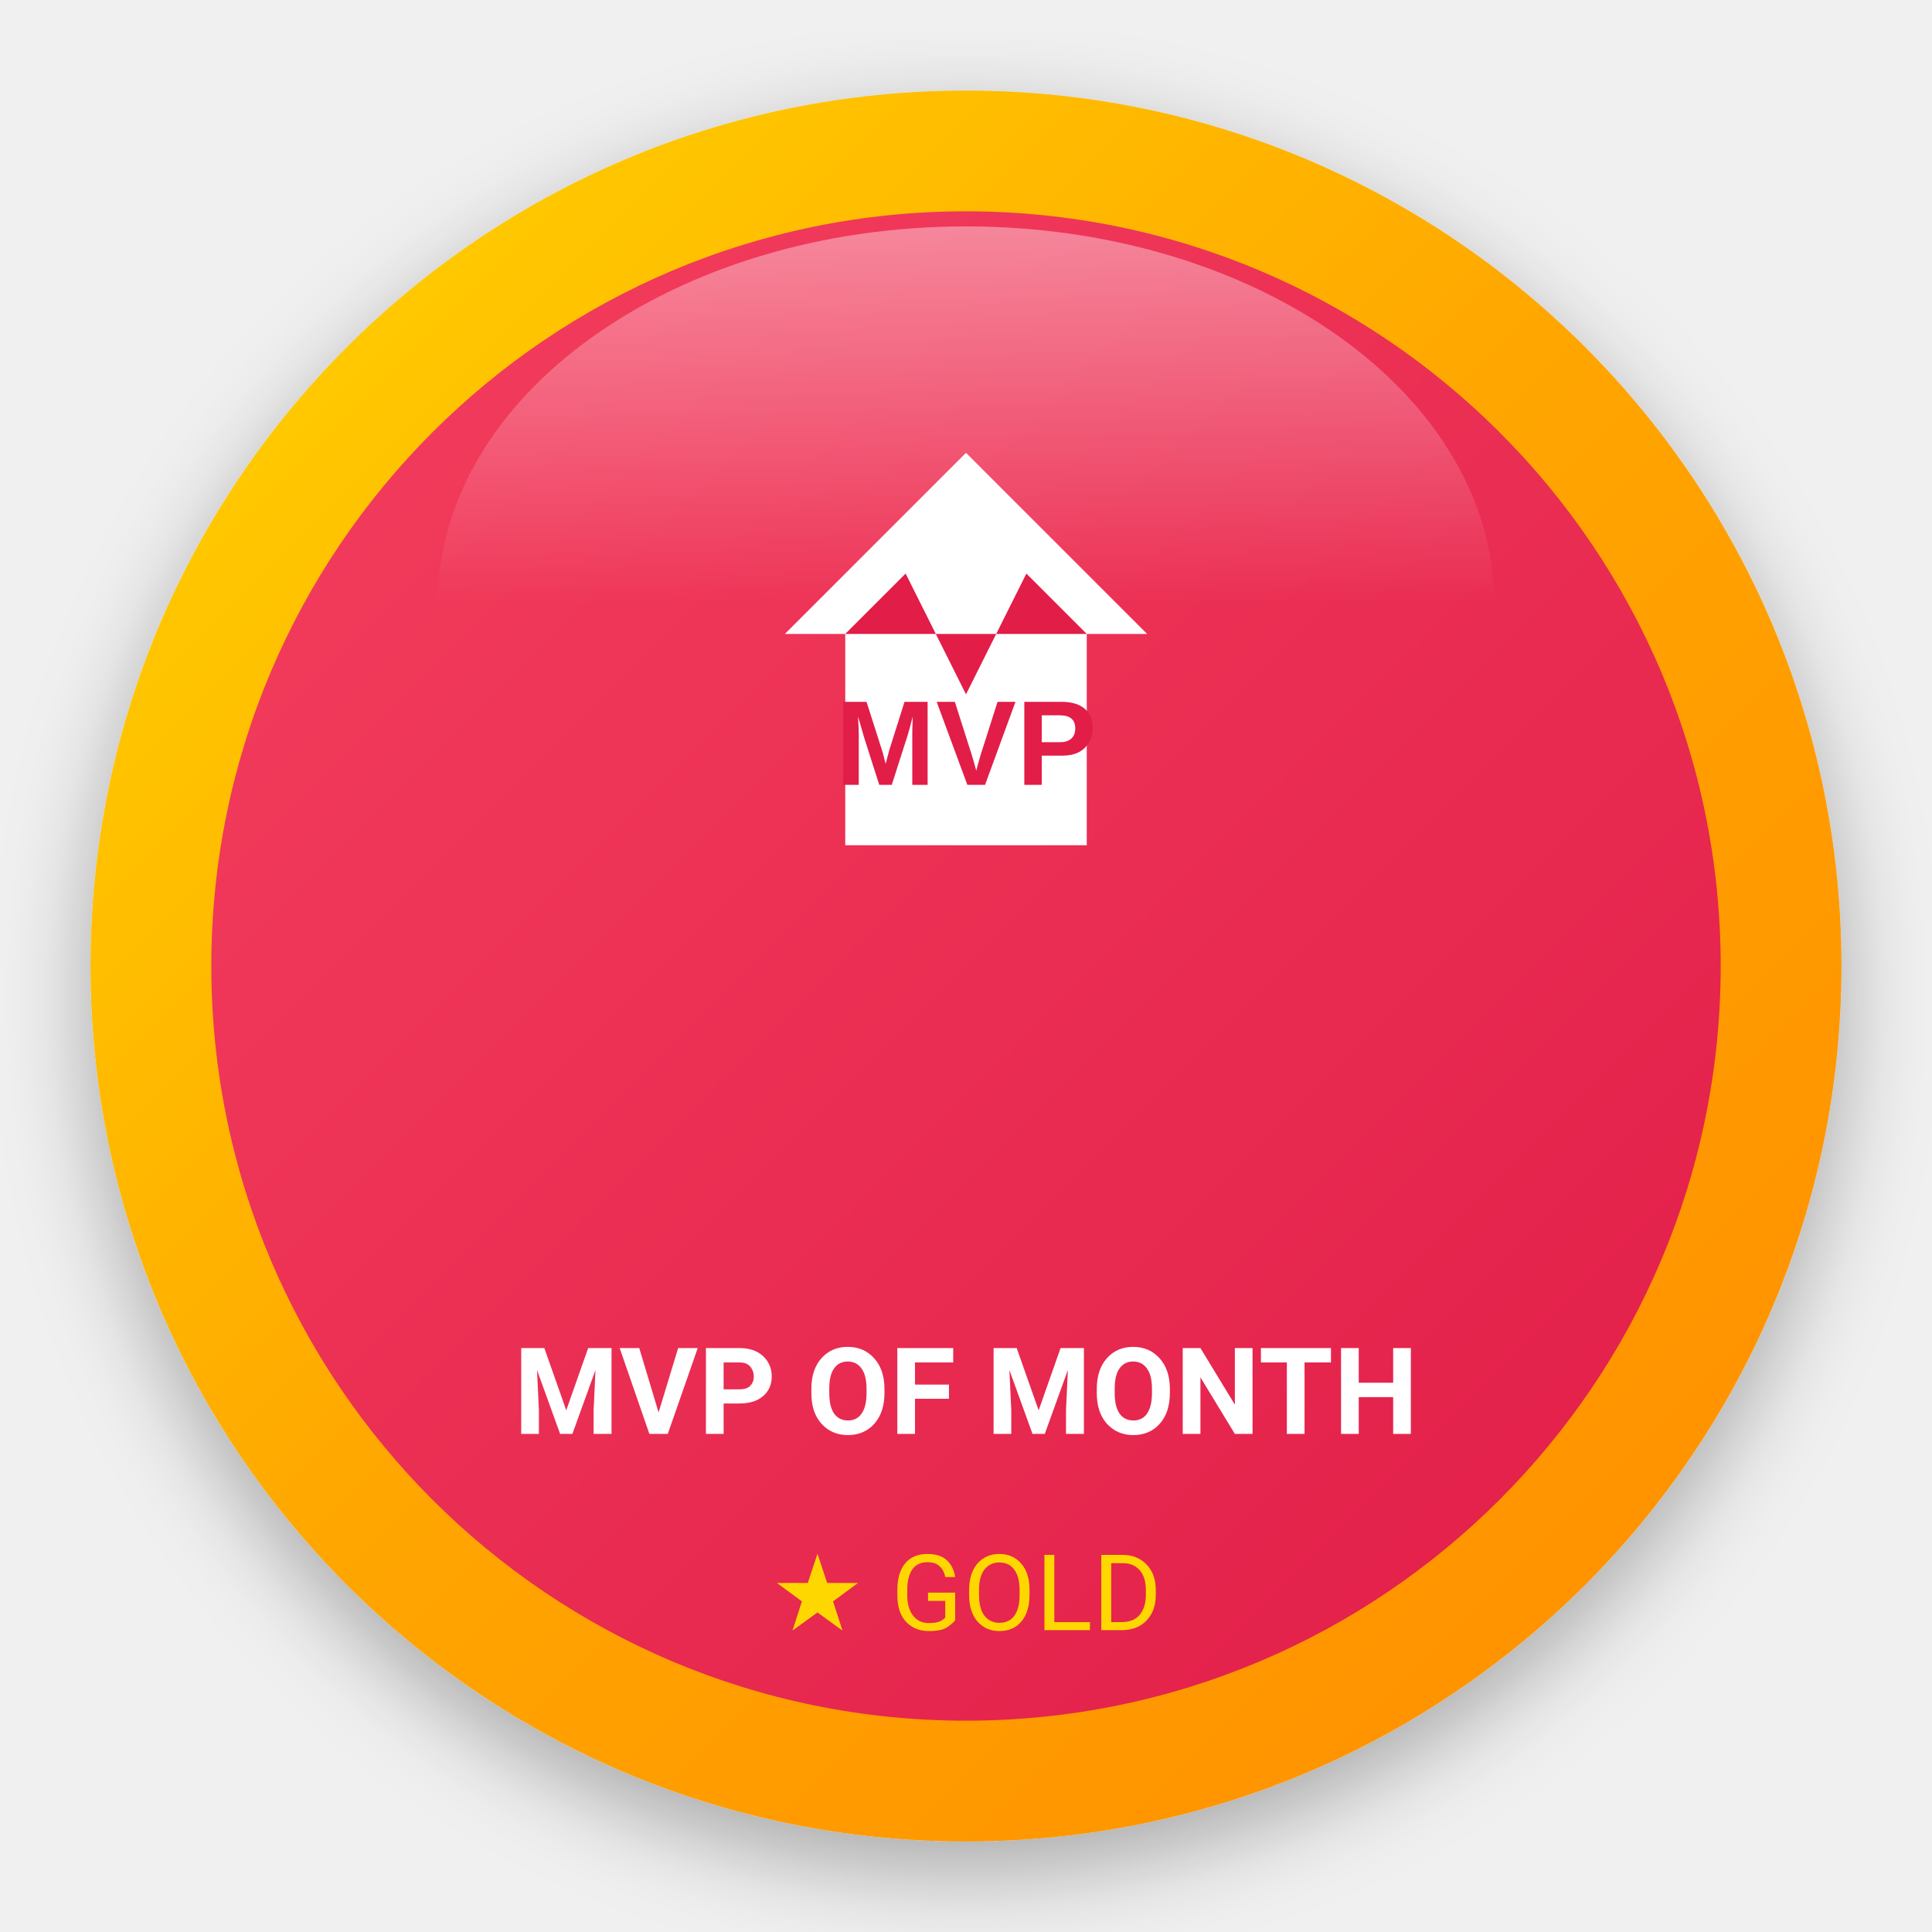
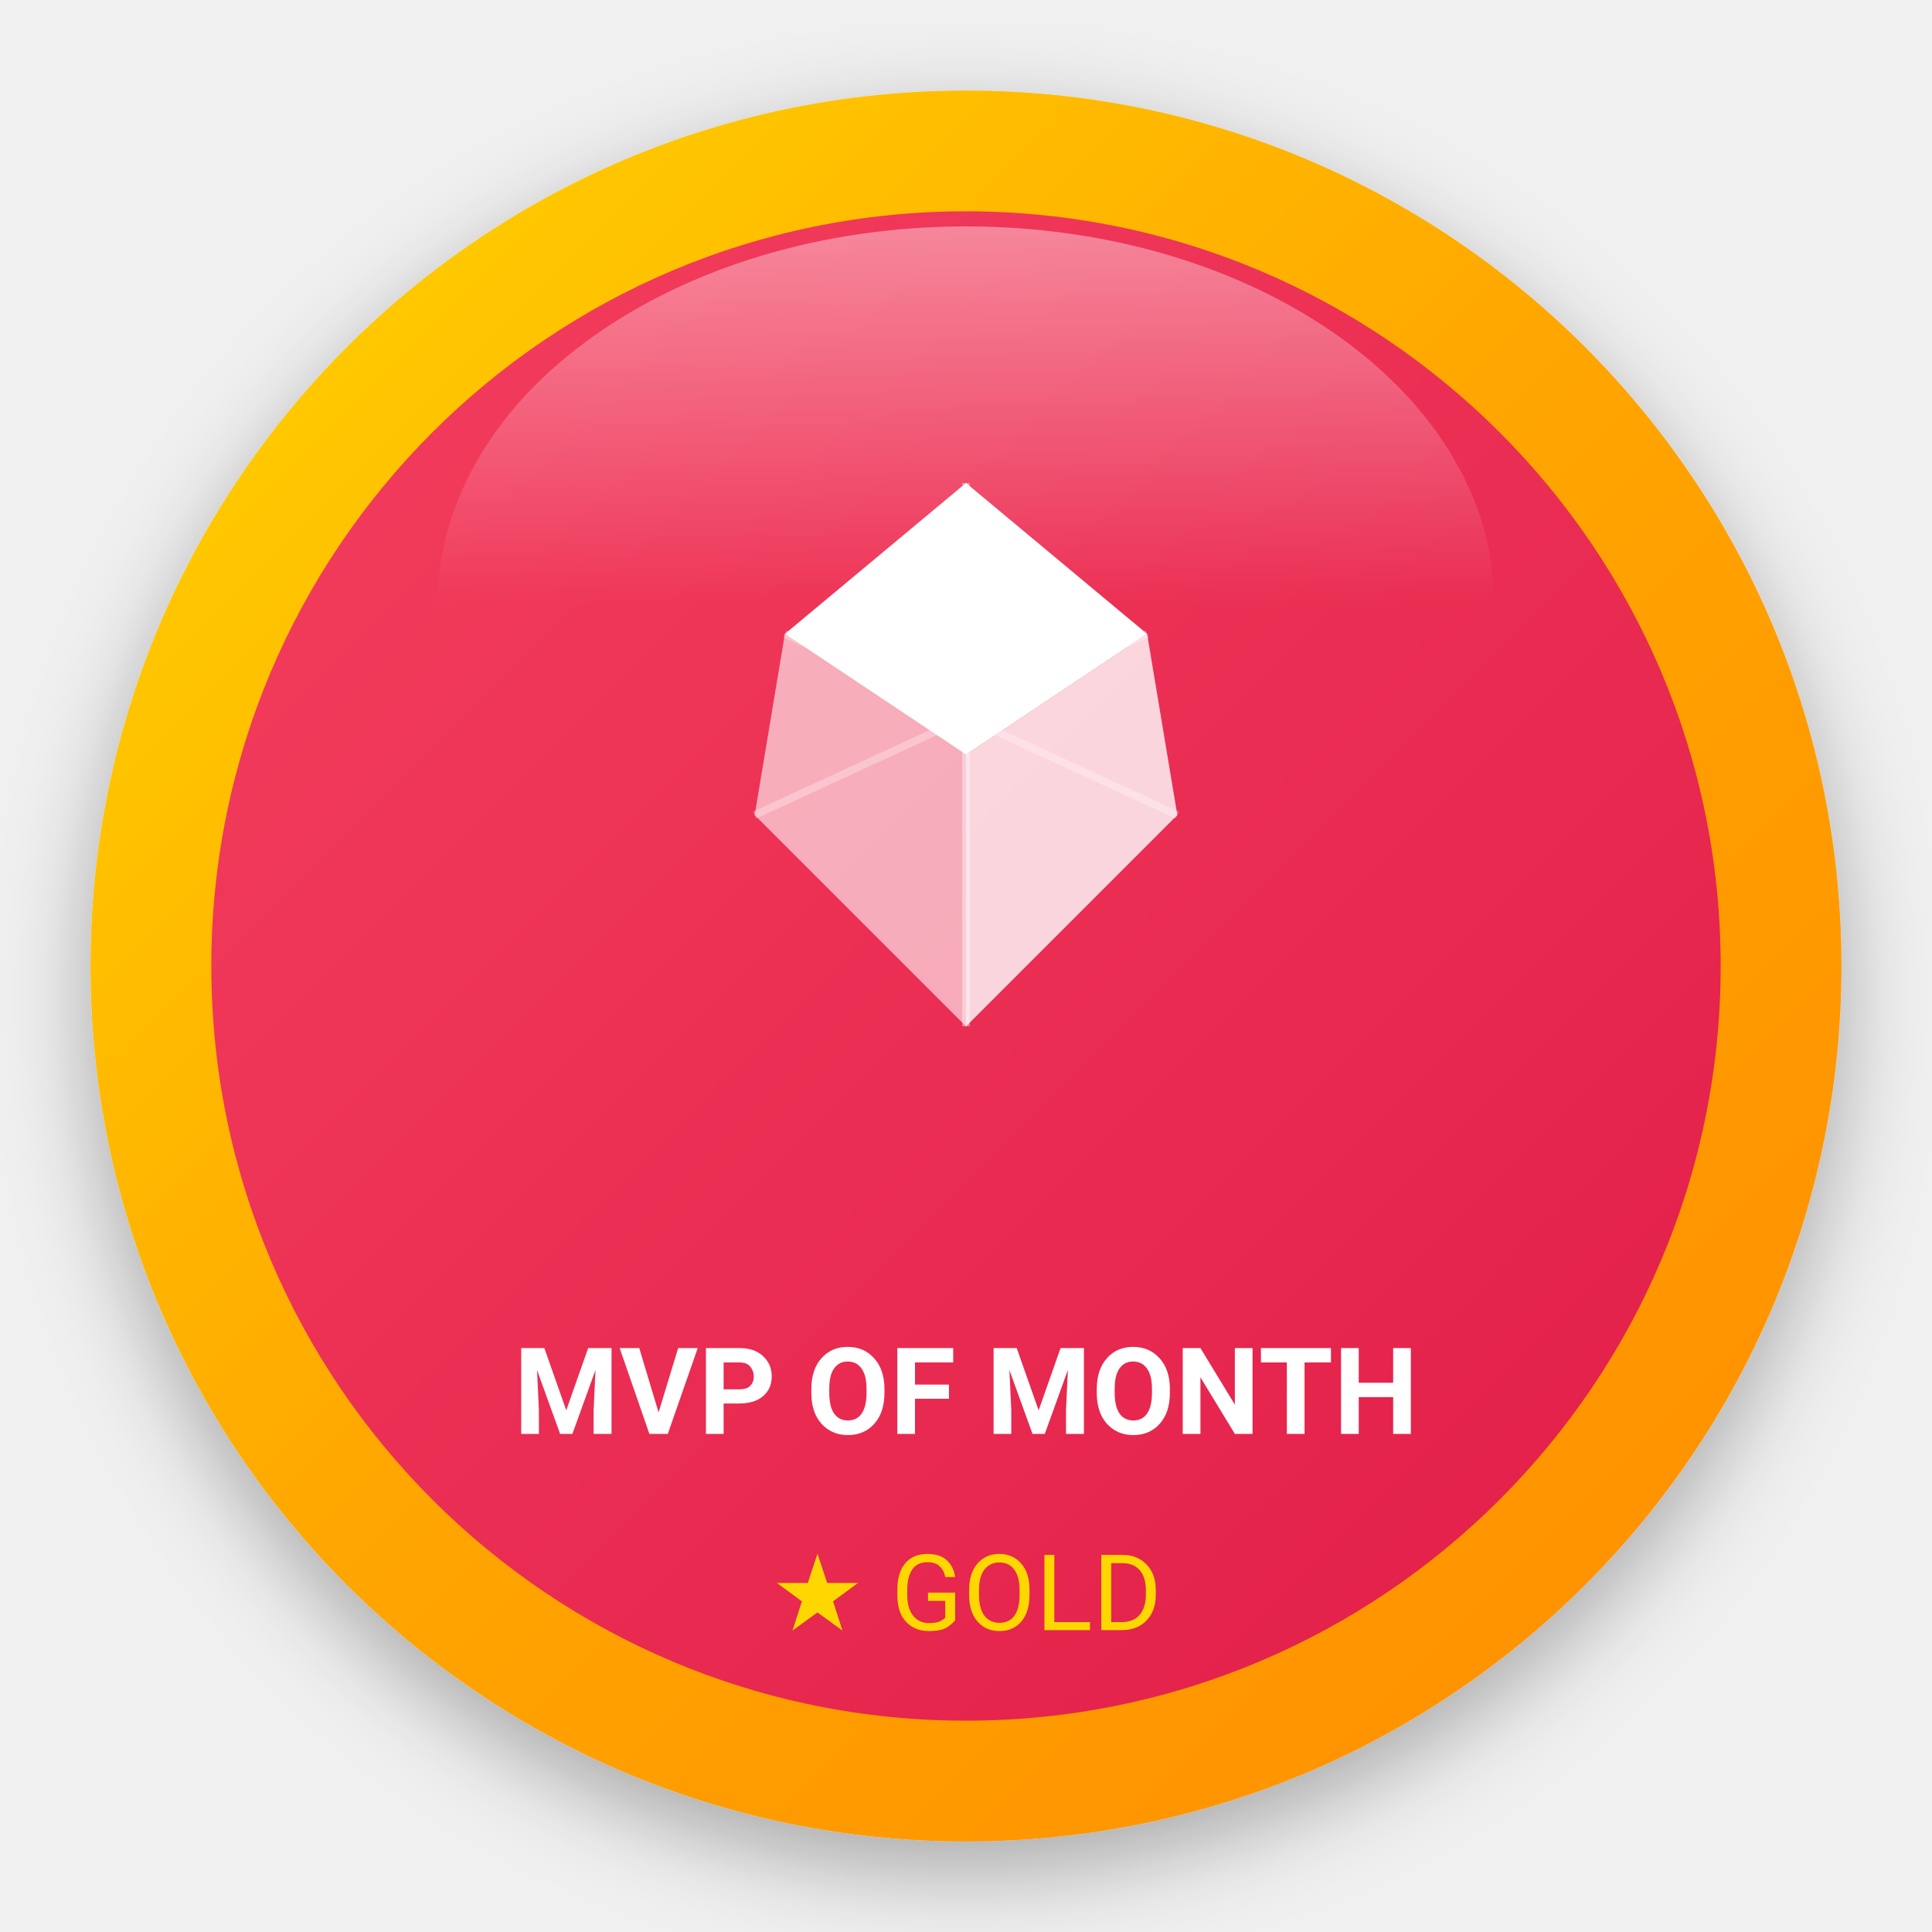
<svg xmlns="http://www.w3.org/2000/svg" width="128" height="128" viewBox="0 0 128 128">
  <defs>
    <linearGradient id="bg" x1="0%" y1="0%" x2="100%" y2="100%">
      <stop offset="0%" stop-color="#F43F5E" />
      <stop offset="100%" stop-color="#E11D48" />
    </linearGradient>
    <linearGradient id="gold" x1="0%" y1="0%" x2="100%" y2="100%">
      <stop offset="0%" stop-color="#FFD700" />
      <stop offset="50%" stop-color="#FFA500" />
      <stop offset="100%" stop-color="#FF8C00" />
    </linearGradient>
    <linearGradient id="shine" x1="0%" y1="0%" x2="0%" y2="100%">
      <stop offset="0%" stop-color="white" stop-opacity="0.4" />
      <stop offset="50%" stop-color="white" stop-opacity="0" />
    </linearGradient>
    <filter id="shadow" x="-20%" y="-20%" width="140%" height="140%">
      <feDropShadow dx="0" dy="2" stdDeviation="3" flood-opacity="0.3" />
    </filter>
  </defs>
  <circle cx="64" cy="64" r="58" fill="url(#gold)" filter="url(#shadow)" />
  <circle cx="64" cy="64" r="50" fill="url(#bg)" />
  <ellipse cx="64" cy="40" rx="35" ry="25" fill="url(#shine)" />
-   <g transform="translate(64, 50)" fill="white">
-     <polygon points="0,-20 -12,-8 -8,-8 -8,6 8,6 8,-8 12,-8" fill="white" />
-     <polygon points="-4,-12 0,-4 4,-12 8,-8 -8,-8" fill="#E11D48" />
-     <text x="0" y="2" text-anchor="middle" font-family="Arial" font-size="8" font-weight="bold" fill="#E11D48">MVP</text>
+   <g transform="translate(64, 50)">
+     <polygon points="0,-18 12,-8 0,0 -12,-8" fill="white" />
+     <polygon points="-12,-8 0,0 0,18 -14,4" fill="white" opacity="0.6" />
+     <polygon points="12,-8 14,4 0,18 0,0" fill="white" opacity="0.8" />
+     <line x1="0" y1="-18" x2="0" y2="18" stroke="white" stroke-width="0.5" opacity="0.4" />
+     <line x1="-12" y1="-8" x2="14" y2="4" stroke="white" stroke-width="0.5" opacity="0.3" />
+     <line x1="12" y1="-8" x2="-14" y2="4" stroke="white" stroke-width="0.5" opacity="0.3" />
+     <polygon points="0,-18 4,-14 0,-10 -4,-14" fill="white" opacity="0.9" />
  </g>
  <text x="64" y="95" text-anchor="middle" font-family="'Segoe UI',Roboto,sans-serif" font-size="8" font-weight="600" fill="white">MVP OF MONTH</text>
  <text x="64" y="108" text-anchor="middle" font-family="'Segoe UI',Roboto,sans-serif" font-size="7" fill="#FFD700">★ GOLD</text>
</svg>
